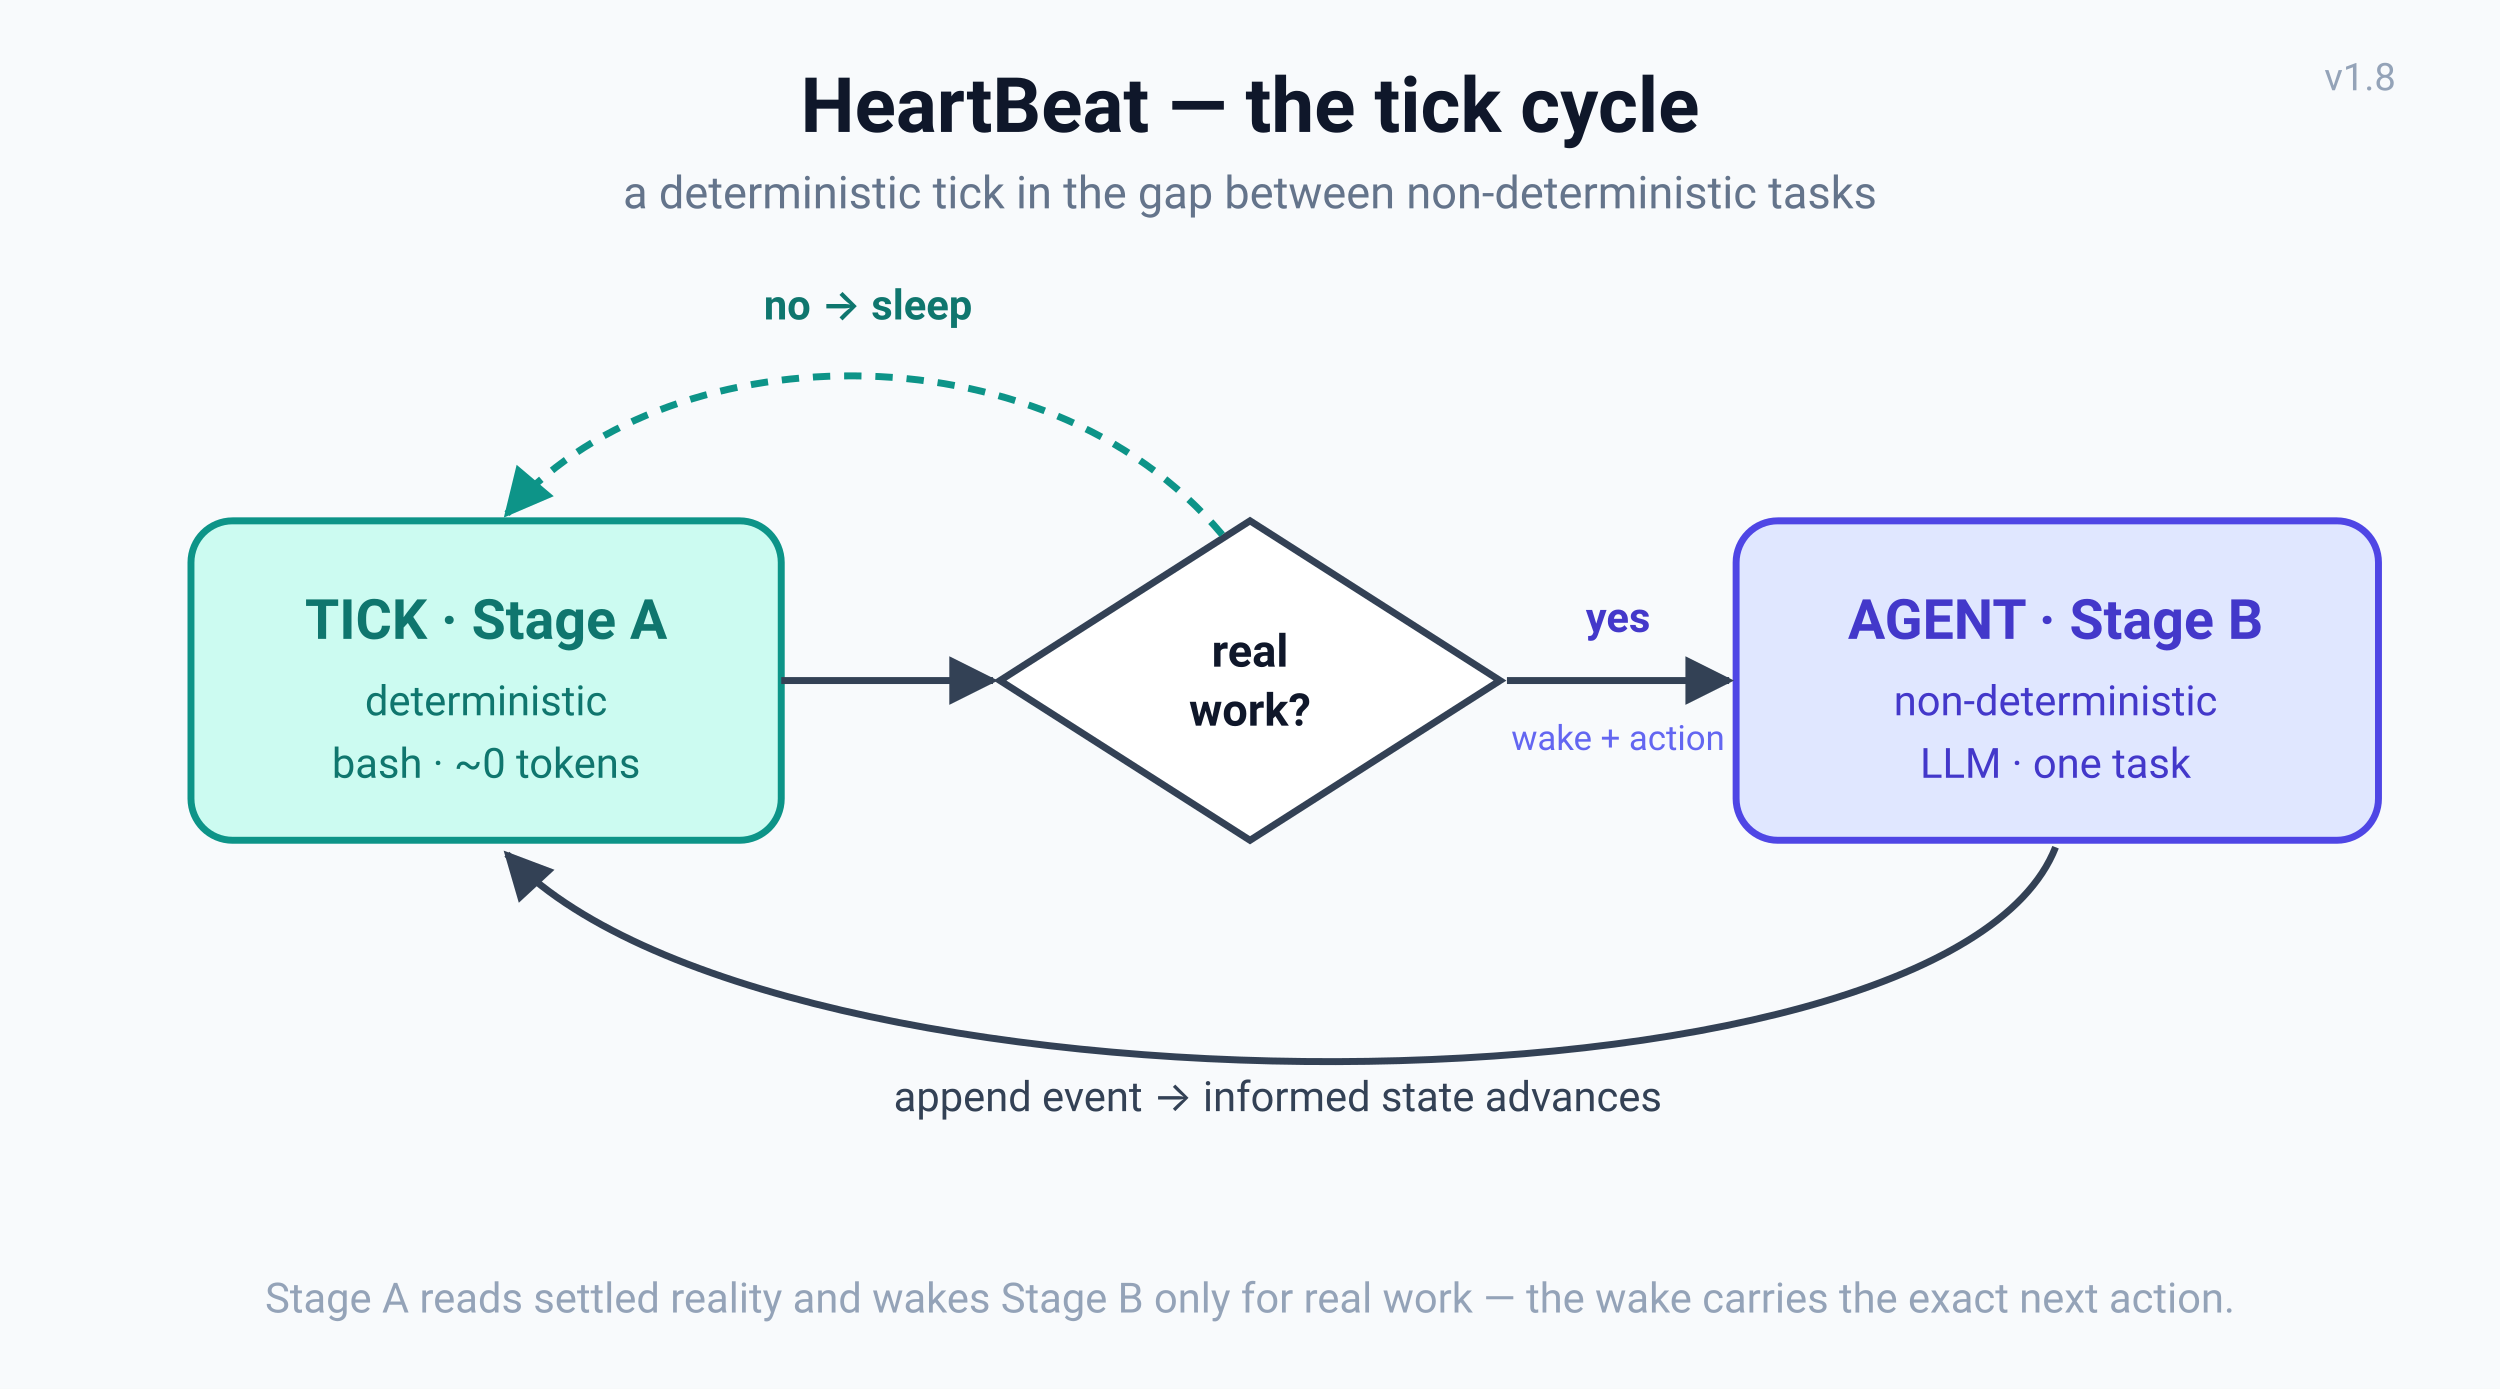
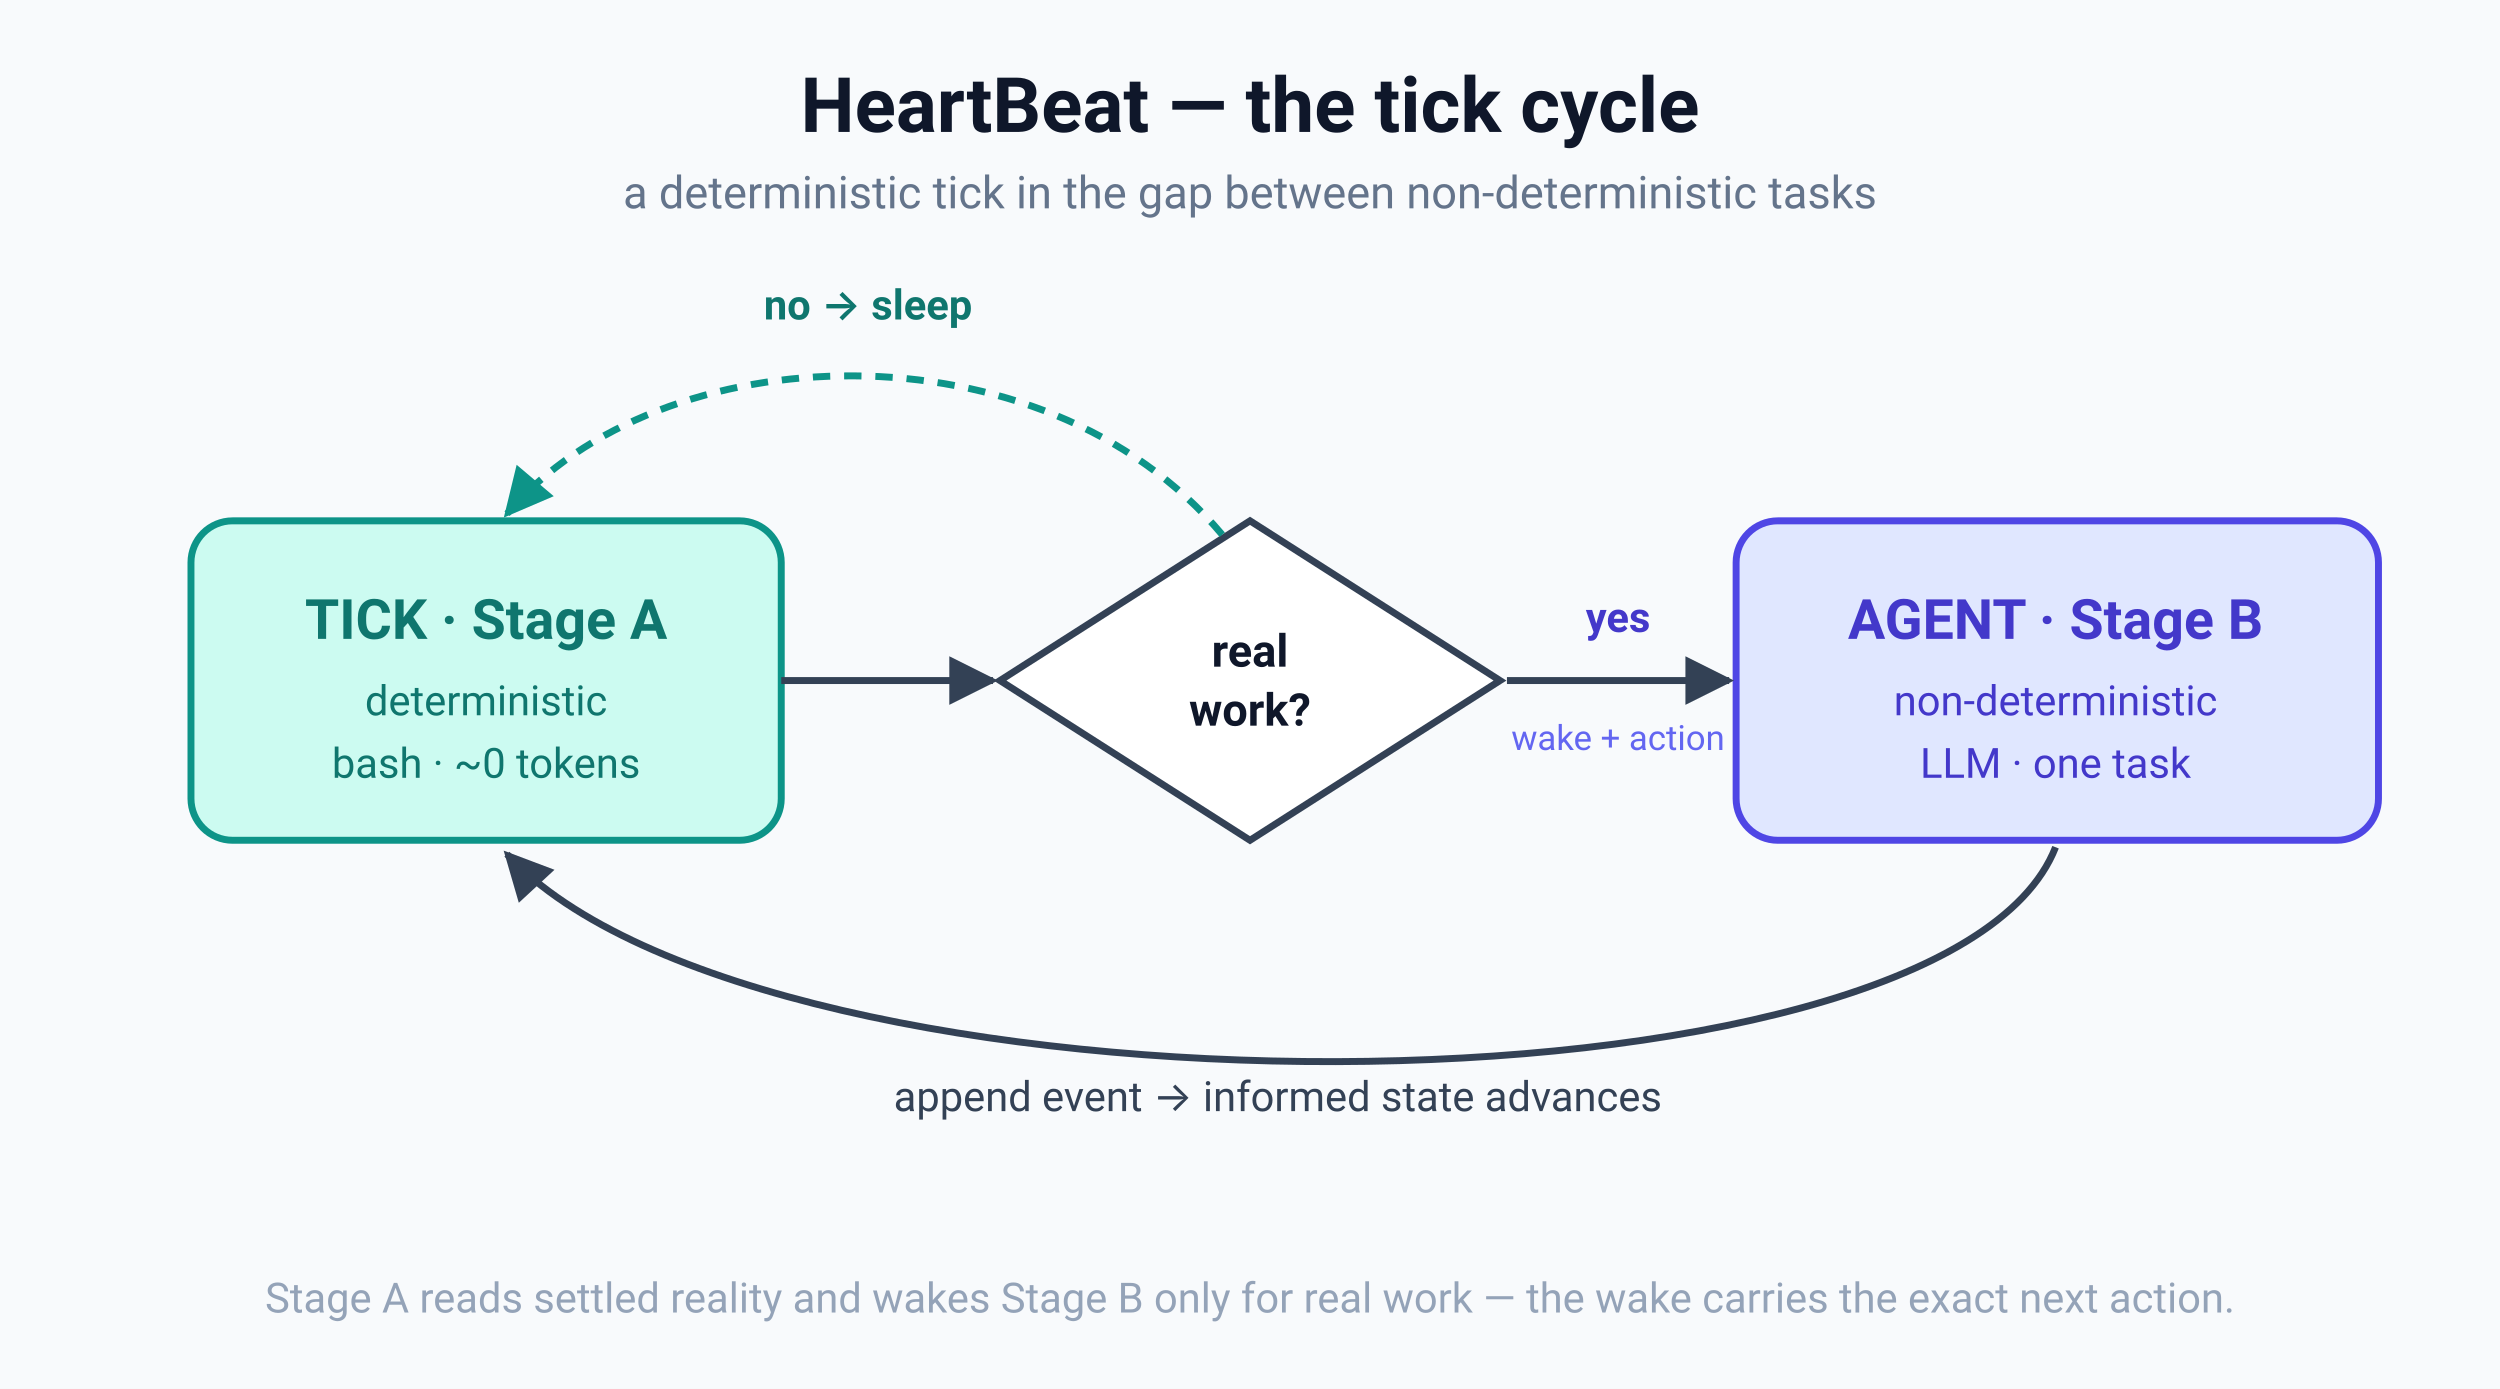
<svg xmlns="http://www.w3.org/2000/svg" viewBox="0 0 720 400" font-family="system-ui, -apple-system, Segoe UI, Roboto, sans-serif">
  <defs>
    <marker id="arrow" viewBox="0 0 10 10" refX="9" refY="5" markerWidth="7" markerHeight="7" orient="auto">
      <path d="M0,0 L10,5 L0,10 z" fill="#334155" />
    </marker>
    <marker id="arrow-teal" viewBox="0 0 10 10" refX="9" refY="5" markerWidth="7" markerHeight="7" orient="auto">
      <path d="M0,0 L10,5 L0,10 z" fill="#0d9488" />
    </marker>
  </defs>
  <rect width="720" height="400" fill="#f8fafc" />
  <text x="360" y="38" text-anchor="middle" font-size="22" font-weight="700" fill="#0f172a">HeartBeat — the tick cycle</text>
  <text x="360" y="60" text-anchor="middle" font-size="13" fill="#64748b">a deterministic tick in the gap between non-deterministic tasks</text>
-   <text x="690" y="26" text-anchor="end" font-size="11" fill="#94a3b8">v1.8</text>
  <rect x="55" y="150" width="170" height="92" rx="12" fill="#ccfbf1" stroke="#0d9488" stroke-width="2" />
  <text x="140" y="184" text-anchor="middle" font-size="16" font-weight="700" fill="#0f766e">TICK · Stage A</text>
  <text x="140" y="206" text-anchor="middle" font-size="12" fill="#0f766e">deterministic</text>
  <text x="140" y="224" text-anchor="middle" font-size="12" fill="#0f766e">bash · ~0 tokens</text>
  <polygon points="360,150 432,196 360,242 288,196" fill="#ffffff" stroke="#334155" stroke-width="2" />
  <text x="360" y="192" text-anchor="middle" font-size="13" font-weight="600" fill="#0f172a">real</text>
  <text x="360" y="209" text-anchor="middle" font-size="13" font-weight="600" fill="#0f172a">work?</text>
  <rect x="500" y="150" width="185" height="92" rx="12" fill="#e0e7ff" stroke="#4f46e5" stroke-width="2" />
  <text x="592" y="184" text-anchor="middle" font-size="16" font-weight="700" fill="#4338ca">AGENT · Stage B</text>
  <text x="592" y="206" text-anchor="middle" font-size="12" fill="#4338ca">non-deterministic</text>
  <text x="592" y="224" text-anchor="middle" font-size="12" fill="#4338ca">LLM · one task</text>
  <line x1="225" y1="196" x2="286" y2="196" stroke="#334155" stroke-width="2" marker-end="url(#arrow)" />
  <line x1="434" y1="196" x2="498" y2="196" stroke="#334155" stroke-width="2" marker-end="url(#arrow)" />
  <text x="466" y="182" text-anchor="middle" font-size="12" font-weight="700" fill="#4338ca">yes</text>
  <text x="466" y="216" text-anchor="middle" font-size="10" fill="#6366f1">wake + action</text>
  <path d="M352,154 C300,92 190,96 146,148" fill="none" stroke="#0d9488" stroke-width="2" stroke-dasharray="5 4" marker-end="url(#arrow-teal)" />
  <text x="250" y="92" text-anchor="middle" font-size="12" fill="#0f766e" font-weight="600">no → sleep</text>
  <path d="M592,244 C560,326 220,326 146,246" fill="none" stroke="#334155" stroke-width="2" marker-end="url(#arrow)" />
  <text x="368" y="320" text-anchor="middle" font-size="12" fill="#334155">append event → informed state advances</text>
  <text x="360" y="378" text-anchor="middle" font-size="12" fill="#94a3b8">Stage A reads settled reality and wakes Stage B only for real work — the wake carries the exact next action.</text>
</svg>
